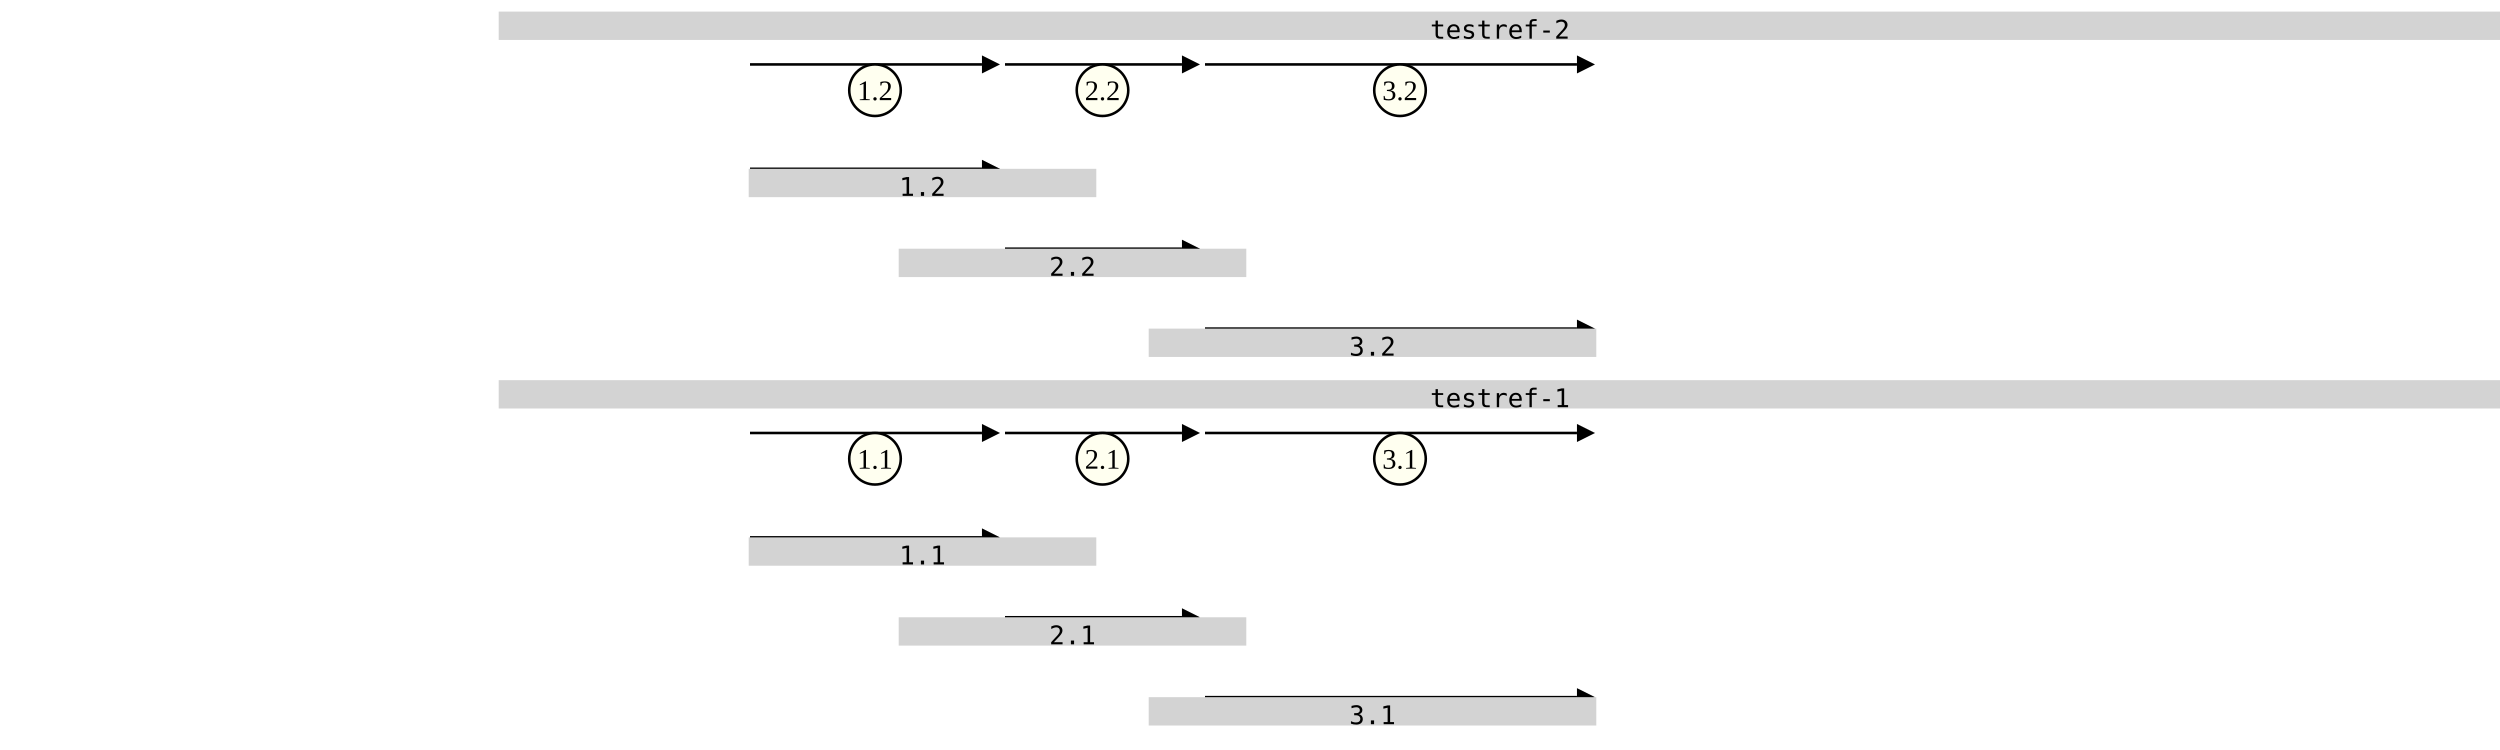
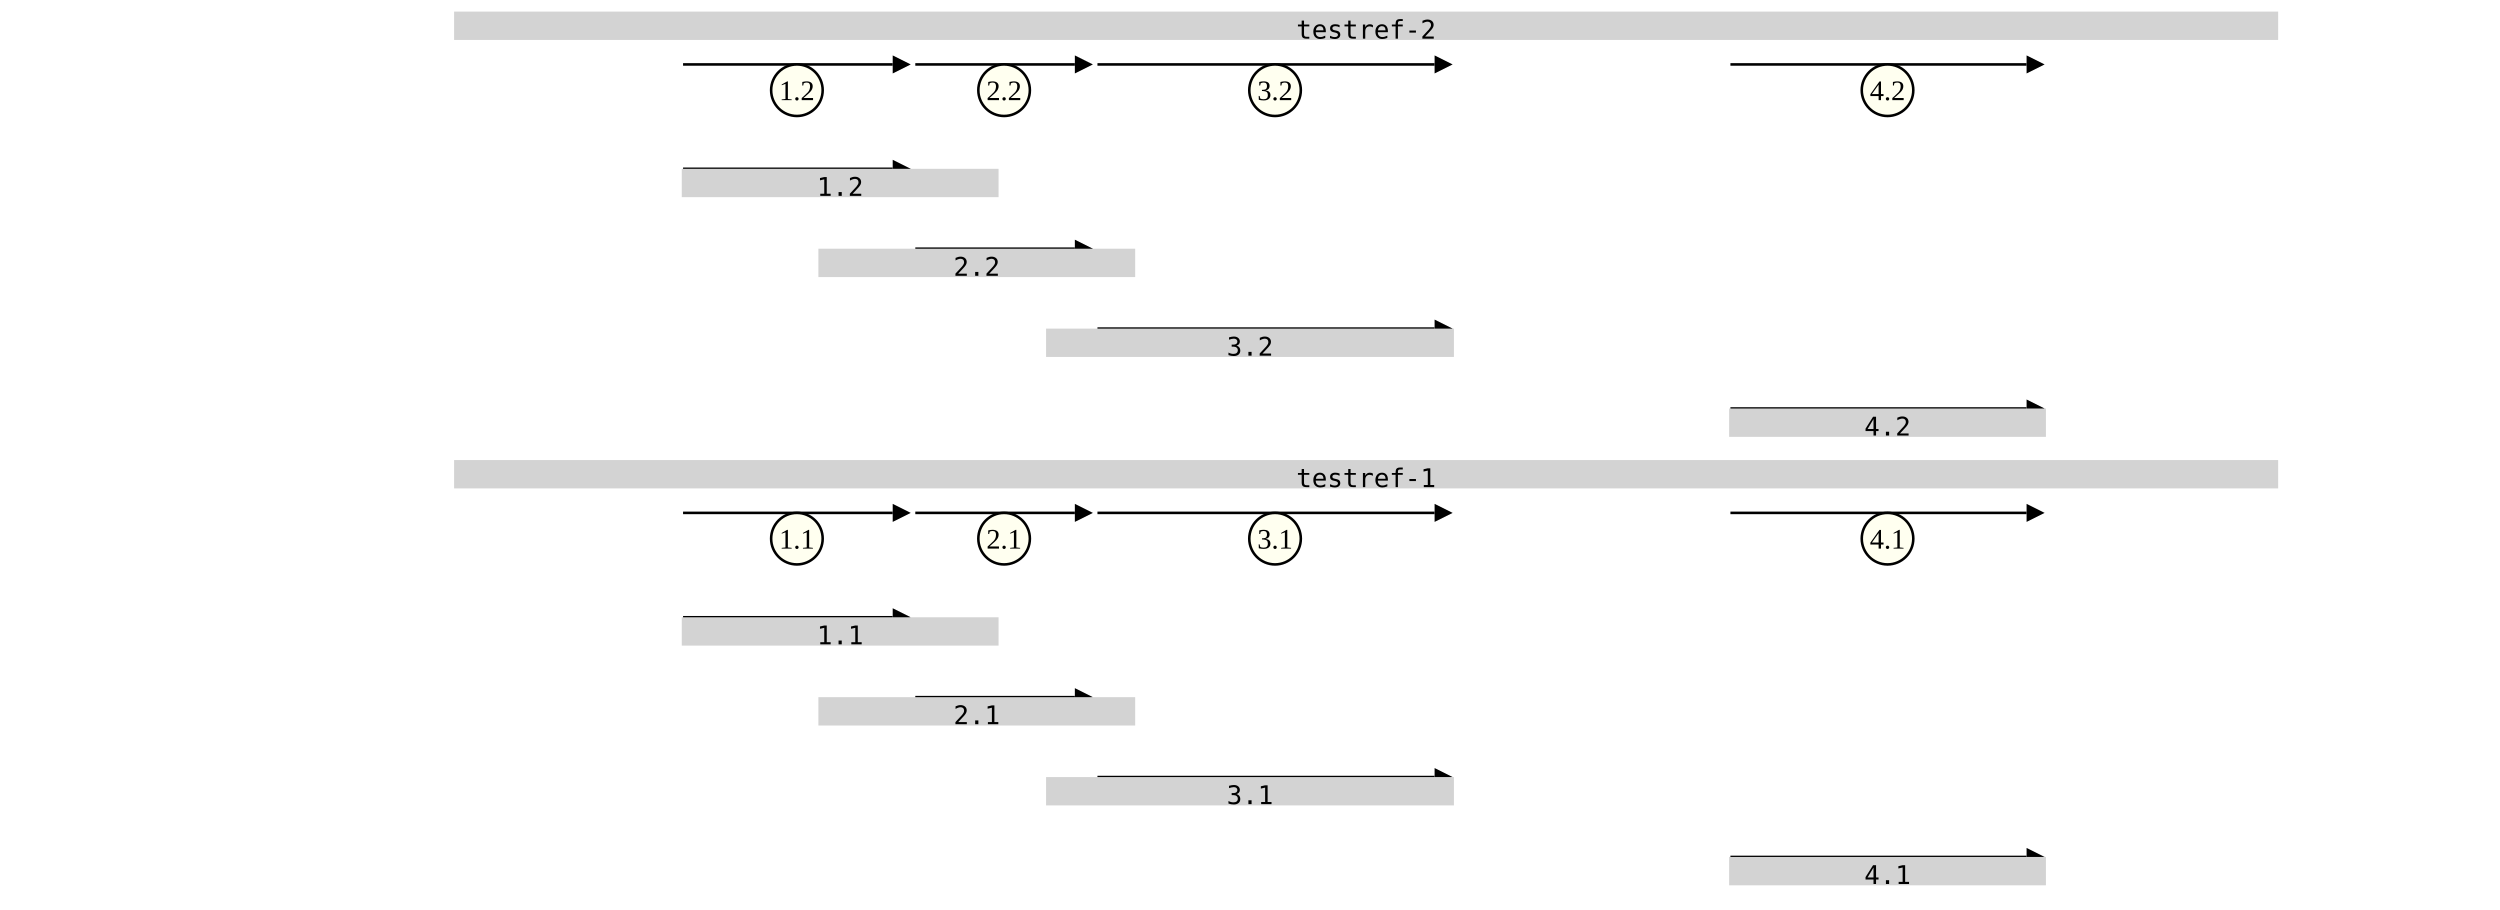
- <svg xmlns="http://www.w3.org/2000/svg" width="970.0" height="291.0" viewBox="0.0 -291.0 970.0 291.0">
+ <svg xmlns="http://www.w3.org/2000/svg" width="970" height="353.0" viewBox="0.0 -353.0 970 353.0">
  <defs>
</defs>
-   <g transform="translate(0.0 -276.0)">
-     <rect x="194.0" y="-10" width="776.0" height="10" fill="lightgrey" stroke="lightgrey" />
-     <g transform="translate(582.0 0)">
+   <g transform="translate(0.0 -338.0)">
+     <rect x="176.685" y="-10" width="706.74" height="10" fill="lightgrey" stroke="lightgrey" />
+     <g transform="translate(530.0546 0)">
      <text x="0" y="0" font-size="10" font-family="monospace" text-anchor="middle">testref-2</text>
+     </g>
+   </g>
+   <g transform="translate(0 -308.0)">
+     <g transform="translate(0.0 0)">
+       <path d="M265.027,-20.0 L346.37,-20.0" stroke="black" />
+       <circle cx="309.199" cy="-10.0" r="10.0" fill="ivory" stroke="black" />
+       <path d="M353.37,-20.0 L346.37,-23.5 L346.37,-16.5 L353.37,-20.0" fill="black" />
+       <text x="309.199" y="-10.0" font-size="11.0" text-anchor="middle" dy="0.35em">1.2</text>
+     </g>
+     <g transform="translate(0.0 0)">
+       <path d="M355.137,-20.0 L417.044,-20.0" stroke="black" />
+       <circle cx="389.59" cy="-10.0" r="10.0" fill="ivory" stroke="black" />
+       <path d="M424.044,-20.0 L417.044,-23.5 L417.044,-16.5 L424.044,-20.0" fill="black" />
+       <text x="389.59" y="-10.0" font-size="11.0" text-anchor="middle" dy="0.35em">2.2</text>
+     </g>
+     <g transform="translate(0.0 0)">
+       <path d="M425.811,-20.0 L556.625,-20.0" stroke="black" />
+       <circle cx="494.718" cy="-10.0" r="10.0" fill="ivory" stroke="black" />
+       <path d="M563.625,-20.0 L556.625,-23.5 L556.625,-16.5 L563.625,-20.0" fill="black" />
+       <text x="494.718" y="-10.0" font-size="11.0" text-anchor="middle" dy="0.35em">3.2</text>
+     </g>
+     <g transform="translate(0.0 0)">
+       <path d="M671.403,-20.0 L786.315,-20.0" stroke="black" />
+       <circle cx="732.359" cy="-10.0" r="10.0" fill="ivory" stroke="black" />
+       <path d="M793.315,-20.0 L786.315,-23.5 L786.315,-16.5 L793.315,-20.0" fill="black" />
+       <text x="732.359" y="-10.0" font-size="11.0" text-anchor="middle" dy="0.35em">4.2</text>
+     </g>
+   </g>
+   <g transform="translate(0 -297.0)">
+     <g transform="translate(0.0 0)">
+       <path d="M265.027,9.5 L346.37,9.5" stroke="black" />
+       <path d="M353.37,9.5 L346.37,6.0 L346.37,13.0 L353.37,9.5" fill="black" />
+     </g>
+   </g>
+   <g transform="translate(0 -277.0)">
+     <g transform="translate(0.0 0)">
+       <rect x="265.027" y="-10" width="121.913" height="10" fill="lightgrey" stroke="lightgrey" />
+       <g transform="translate(325.9836 0)">
+         <text x="0" y="0" font-size="10" font-family="monospace" text-anchor="middle">1.2</text>
+       </g>
+     </g>
+   </g>
+   <g transform="translate(0 -266.0)">
+     <g transform="translate(0.0 0)">
+       <path d="M355.137,9.5 L417.044,9.5" stroke="black" />
+       <path d="M424.044,9.5 L417.044,6.0 L417.044,13.0 L424.044,9.5" fill="black" />
    </g>
  </g>
  <g transform="translate(0 -246.0)">
    <g transform="translate(0.0 0)">
-       <path d="M291.0,-20.0 L381.0,-20.0" stroke="black" />
-       <circle cx="339.5" cy="-10.0" r="10.0" fill="ivory" stroke="black" />
-       <path d="M388.0,-20.0 L381.0,-23.5 L381.0,-16.5 L388.0,-20.0" fill="black" />
-       <text x="339.5" y="-10.0" font-size="11.0" text-anchor="middle" dy="0.35em">1.2</text>
-     </g>
-     <g transform="translate(0.0 0)">
-       <path d="M389.94,-20.0 L458.6,-20.0" stroke="black" />
-       <circle cx="427.77" cy="-10.0" r="10.0" fill="ivory" stroke="black" />
-       <path d="M465.6,-20.0 L458.6,-23.5 L458.6,-16.5 L465.6,-20.0" fill="black" />
-       <text x="427.77" y="-10.0" font-size="11.0" text-anchor="middle" dy="0.35em">2.2</text>
-     </g>
-     <g transform="translate(0.0 0)">
-       <path d="M467.54,-20.0 L611.86,-20.0" stroke="black" />
-       <circle cx="543.2" cy="-10.0" r="10.0" fill="ivory" stroke="black" />
-       <path d="M618.86,-20.0 L611.86,-23.5 L611.86,-16.5 L618.86,-20.0" fill="black" />
-       <text x="543.2" y="-10.0" font-size="11.0" text-anchor="middle" dy="0.35em">3.2</text>
+       <rect x="318.033" y="-10" width="121.913" height="10" fill="lightgrey" stroke="lightgrey" />
+       <g transform="translate(378.9891 0)">
+         <text x="0" y="0" font-size="10" font-family="monospace" text-anchor="middle">2.2</text>
+       </g>
    </g>
  </g>
  <g transform="translate(0 -235.0)">
    <g transform="translate(0.0 0)">
-       <path d="M291.0,9.5 L381.0,9.5" stroke="black" />
-       <path d="M388.0,9.5 L381.0,6.0 L381.0,13.0 L388.0,9.5" fill="black" />
+       <path d="M425.811,9.5 L556.625,9.5" stroke="black" />
+       <path d="M563.625,9.5 L556.625,6.0 L556.625,13.0 L563.625,9.5" fill="black" />
    </g>
  </g>
  <g transform="translate(0 -215.0)">
    <g transform="translate(0.0 0)">
-       <rect x="291.0" y="-10" width="133.86" height="10" fill="lightgrey" stroke="lightgrey" />
-       <g transform="translate(357.93 0)">
-         <text x="0" y="0" font-size="10" font-family="monospace" text-anchor="middle">1.2</text>
+       <rect x="406.375" y="-10" width="157.25" height="10" fill="lightgrey" stroke="lightgrey" />
+       <g transform="translate(485 0)">
+         <text x="0" y="0" font-size="10" font-family="monospace" text-anchor="middle">3.2</text>
      </g>
    </g>
  </g>
  <g transform="translate(0 -204.0)">
    <g transform="translate(0.0 0)">
-       <path d="M389.94,9.5 L458.6,9.5" stroke="black" />
-       <path d="M465.6,9.5 L458.6,6.0 L458.6,13.0 L465.6,9.5" fill="black" />
+       <path d="M671.403,9.5 L786.315,9.5" stroke="black" />
+       <path d="M793.315,9.5 L786.315,6.0 L786.315,13.0 L793.315,9.5" fill="black" />
    </g>
  </g>
  <g transform="translate(0 -184.0)">
    <g transform="translate(0.0 0)">
-       <rect x="349.2" y="-10" width="133.86" height="10" fill="lightgrey" stroke="lightgrey" />
-       <g transform="translate(416.13 0)">
-         <text x="0" y="0" font-size="10" font-family="monospace" text-anchor="middle">2.2</text>
+       <rect x="671.403" y="-10" width="121.913" height="10" fill="lightgrey" stroke="lightgrey" />
+       <g transform="translate(732.3588 0)">
+         <text x="0" y="0" font-size="10" font-family="monospace" text-anchor="middle">4.2</text>
      </g>
    </g>
  </g>
-   <g transform="translate(0 -173.0)">
-     <g transform="translate(0.0 0)">
-       <path d="M467.54,9.5 L611.86,9.5" stroke="black" />
-       <path d="M618.86,9.5 L611.86,6.0 L611.86,13.0 L618.86,9.5" fill="black" />
+   <g transform="translate(0.0 -164.0)">
+     <rect x="176.685" y="-10" width="706.74" height="10" fill="lightgrey" stroke="lightgrey" />
+     <g transform="translate(530.0546 0)">
+       <text x="0" y="0" font-size="10" font-family="monospace" text-anchor="middle">testref-1</text>
    </g>
  </g>
-   <g transform="translate(0 -153.0)">
+   <g transform="translate(0 -134.0)">
    <g transform="translate(0.0 0)">
-       <rect x="446.2" y="-10" width="172.66" height="10" fill="lightgrey" stroke="lightgrey" />
-       <g transform="translate(532.53 0)">
-         <text x="0" y="0" font-size="10" font-family="monospace" text-anchor="middle">3.2</text>
-       </g>
+       <path d="M265.027,-20.0 L346.37,-20.0" stroke="black" />
+       <circle cx="309.199" cy="-10.0" r="10.0" fill="ivory" stroke="black" />
+       <path d="M353.37,-20.0 L346.37,-23.5 L346.37,-16.5 L353.37,-20.0" fill="black" />
+       <text x="309.199" y="-10.0" font-size="11.0" text-anchor="middle" dy="0.35em">1.1</text>
+     </g>
+     <g transform="translate(0.0 0)">
+       <path d="M355.137,-20.0 L417.044,-20.0" stroke="black" />
+       <circle cx="389.59" cy="-10.0" r="10.0" fill="ivory" stroke="black" />
+       <path d="M424.044,-20.0 L417.044,-23.5 L417.044,-16.5 L424.044,-20.0" fill="black" />
+       <text x="389.59" y="-10.0" font-size="11.0" text-anchor="middle" dy="0.35em">2.1</text>
+     </g>
+     <g transform="translate(0.0 0)">
+       <path d="M425.811,-20.0 L556.625,-20.0" stroke="black" />
+       <circle cx="494.718" cy="-10.0" r="10.0" fill="ivory" stroke="black" />
+       <path d="M563.625,-20.0 L556.625,-23.5 L556.625,-16.5 L563.625,-20.0" fill="black" />
+       <text x="494.718" y="-10.0" font-size="11.0" text-anchor="middle" dy="0.35em">3.1</text>
+     </g>
+     <g transform="translate(0.0 0)">
+       <path d="M671.403,-20.0 L786.315,-20.0" stroke="black" />
+       <circle cx="732.359" cy="-10.0" r="10.0" fill="ivory" stroke="black" />
+       <path d="M793.315,-20.0 L786.315,-23.5 L786.315,-16.5 L793.315,-20.0" fill="black" />
+       <text x="732.359" y="-10.0" font-size="11.0" text-anchor="middle" dy="0.35em">4.1</text>
    </g>
  </g>
-   <g transform="translate(0.0 -133.0)">
-     <rect x="194.0" y="-10" width="776.0" height="10" fill="lightgrey" stroke="lightgrey" />
-     <g transform="translate(582.0 0)">
-       <text x="0" y="0" font-size="10" font-family="monospace" text-anchor="middle">testref-1</text>
+   <g transform="translate(0 -123.0)">
+     <g transform="translate(0.0 0)">
+       <path d="M265.027,9.5 L346.37,9.5" stroke="black" />
+       <path d="M353.37,9.5 L346.37,6.0 L346.37,13.0 L353.37,9.5" fill="black" />
    </g>
  </g>
  <g transform="translate(0 -103.0)">
    <g transform="translate(0.0 0)">
-       <path d="M291.0,-20.0 L381.0,-20.0" stroke="black" />
-       <circle cx="339.5" cy="-10.0" r="10.0" fill="ivory" stroke="black" />
-       <path d="M388.0,-20.0 L381.0,-23.5 L381.0,-16.5 L388.0,-20.0" fill="black" />
-       <text x="339.5" y="-10.0" font-size="11.0" text-anchor="middle" dy="0.35em">1.1</text>
-     </g>
-     <g transform="translate(0.0 0)">
-       <path d="M389.94,-20.0 L458.6,-20.0" stroke="black" />
-       <circle cx="427.77" cy="-10.0" r="10.0" fill="ivory" stroke="black" />
-       <path d="M465.6,-20.0 L458.6,-23.5 L458.6,-16.5 L465.6,-20.0" fill="black" />
-       <text x="427.77" y="-10.0" font-size="11.0" text-anchor="middle" dy="0.35em">2.1</text>
-     </g>
-     <g transform="translate(0.0 0)">
-       <path d="M467.54,-20.0 L611.86,-20.0" stroke="black" />
-       <circle cx="543.2" cy="-10.0" r="10.0" fill="ivory" stroke="black" />
-       <path d="M618.86,-20.0 L611.86,-23.5 L611.86,-16.5 L618.86,-20.0" fill="black" />
-       <text x="543.2" y="-10.0" font-size="11.0" text-anchor="middle" dy="0.35em">3.1</text>
+       <rect x="265.027" y="-10" width="121.913" height="10" fill="lightgrey" stroke="lightgrey" />
+       <g transform="translate(325.9836 0)">
+         <text x="0" y="0" font-size="10" font-family="monospace" text-anchor="middle">1.1</text>
+       </g>
    </g>
  </g>
  <g transform="translate(0 -92.0)">
    <g transform="translate(0.0 0)">
-       <path d="M291.0,9.5 L381.0,9.5" stroke="black" />
-       <path d="M388.0,9.5 L381.0,6.0 L381.0,13.0 L388.0,9.5" fill="black" />
+       <path d="M355.137,9.5 L417.044,9.5" stroke="black" />
+       <path d="M424.044,9.5 L417.044,6.0 L417.044,13.0 L424.044,9.5" fill="black" />
    </g>
  </g>
  <g transform="translate(0 -72.0)">
    <g transform="translate(0.0 0)">
-       <rect x="291.0" y="-10" width="133.86" height="10" fill="lightgrey" stroke="lightgrey" />
-       <g transform="translate(357.93 0)">
-         <text x="0" y="0" font-size="10" font-family="monospace" text-anchor="middle">1.1</text>
+       <rect x="318.033" y="-10" width="121.913" height="10" fill="lightgrey" stroke="lightgrey" />
+       <g transform="translate(378.9891 0)">
+         <text x="0" y="0" font-size="10" font-family="monospace" text-anchor="middle">2.1</text>
      </g>
    </g>
  </g>
  <g transform="translate(0 -61.0)">
    <g transform="translate(0.0 0)">
-       <path d="M389.94,9.5 L458.6,9.5" stroke="black" />
-       <path d="M465.6,9.5 L458.6,6.0 L458.6,13.0 L465.6,9.5" fill="black" />
+       <path d="M425.811,9.5 L556.625,9.5" stroke="black" />
+       <path d="M563.625,9.5 L556.625,6.0 L556.625,13.0 L563.625,9.5" fill="black" />
    </g>
  </g>
  <g transform="translate(0 -41.0)">
    <g transform="translate(0.0 0)">
-       <rect x="349.2" y="-10" width="133.86" height="10" fill="lightgrey" stroke="lightgrey" />
-       <g transform="translate(416.13 0)">
-         <text x="0" y="0" font-size="10" font-family="monospace" text-anchor="middle">2.1</text>
+       <rect x="406.375" y="-10" width="157.25" height="10" fill="lightgrey" stroke="lightgrey" />
+       <g transform="translate(485 0)">
+         <text x="0" y="0" font-size="10" font-family="monospace" text-anchor="middle">3.1</text>
      </g>
    </g>
  </g>
  <g transform="translate(0 -30.0)">
    <g transform="translate(0.0 0)">
-       <path d="M467.54,9.5 L611.86,9.5" stroke="black" />
-       <path d="M618.86,9.5 L611.86,6.0 L611.86,13.0 L618.86,9.5" fill="black" />
+       <path d="M671.403,9.5 L786.315,9.5" stroke="black" />
+       <path d="M793.315,9.5 L786.315,6.0 L786.315,13.0 L793.315,9.5" fill="black" />
    </g>
  </g>
  <g transform="translate(0 -10.0)">
    <g transform="translate(0.0 0)">
-       <rect x="446.2" y="-10" width="172.66" height="10" fill="lightgrey" stroke="lightgrey" />
-       <g transform="translate(532.53 0)">
-         <text x="0" y="0" font-size="10" font-family="monospace" text-anchor="middle">3.1</text>
+       <rect x="671.403" y="-10" width="121.913" height="10" fill="lightgrey" stroke="lightgrey" />
+       <g transform="translate(732.3588 0)">
+         <text x="0" y="0" font-size="10" font-family="monospace" text-anchor="middle">4.1</text>
      </g>
    </g>
  </g>
</svg>
